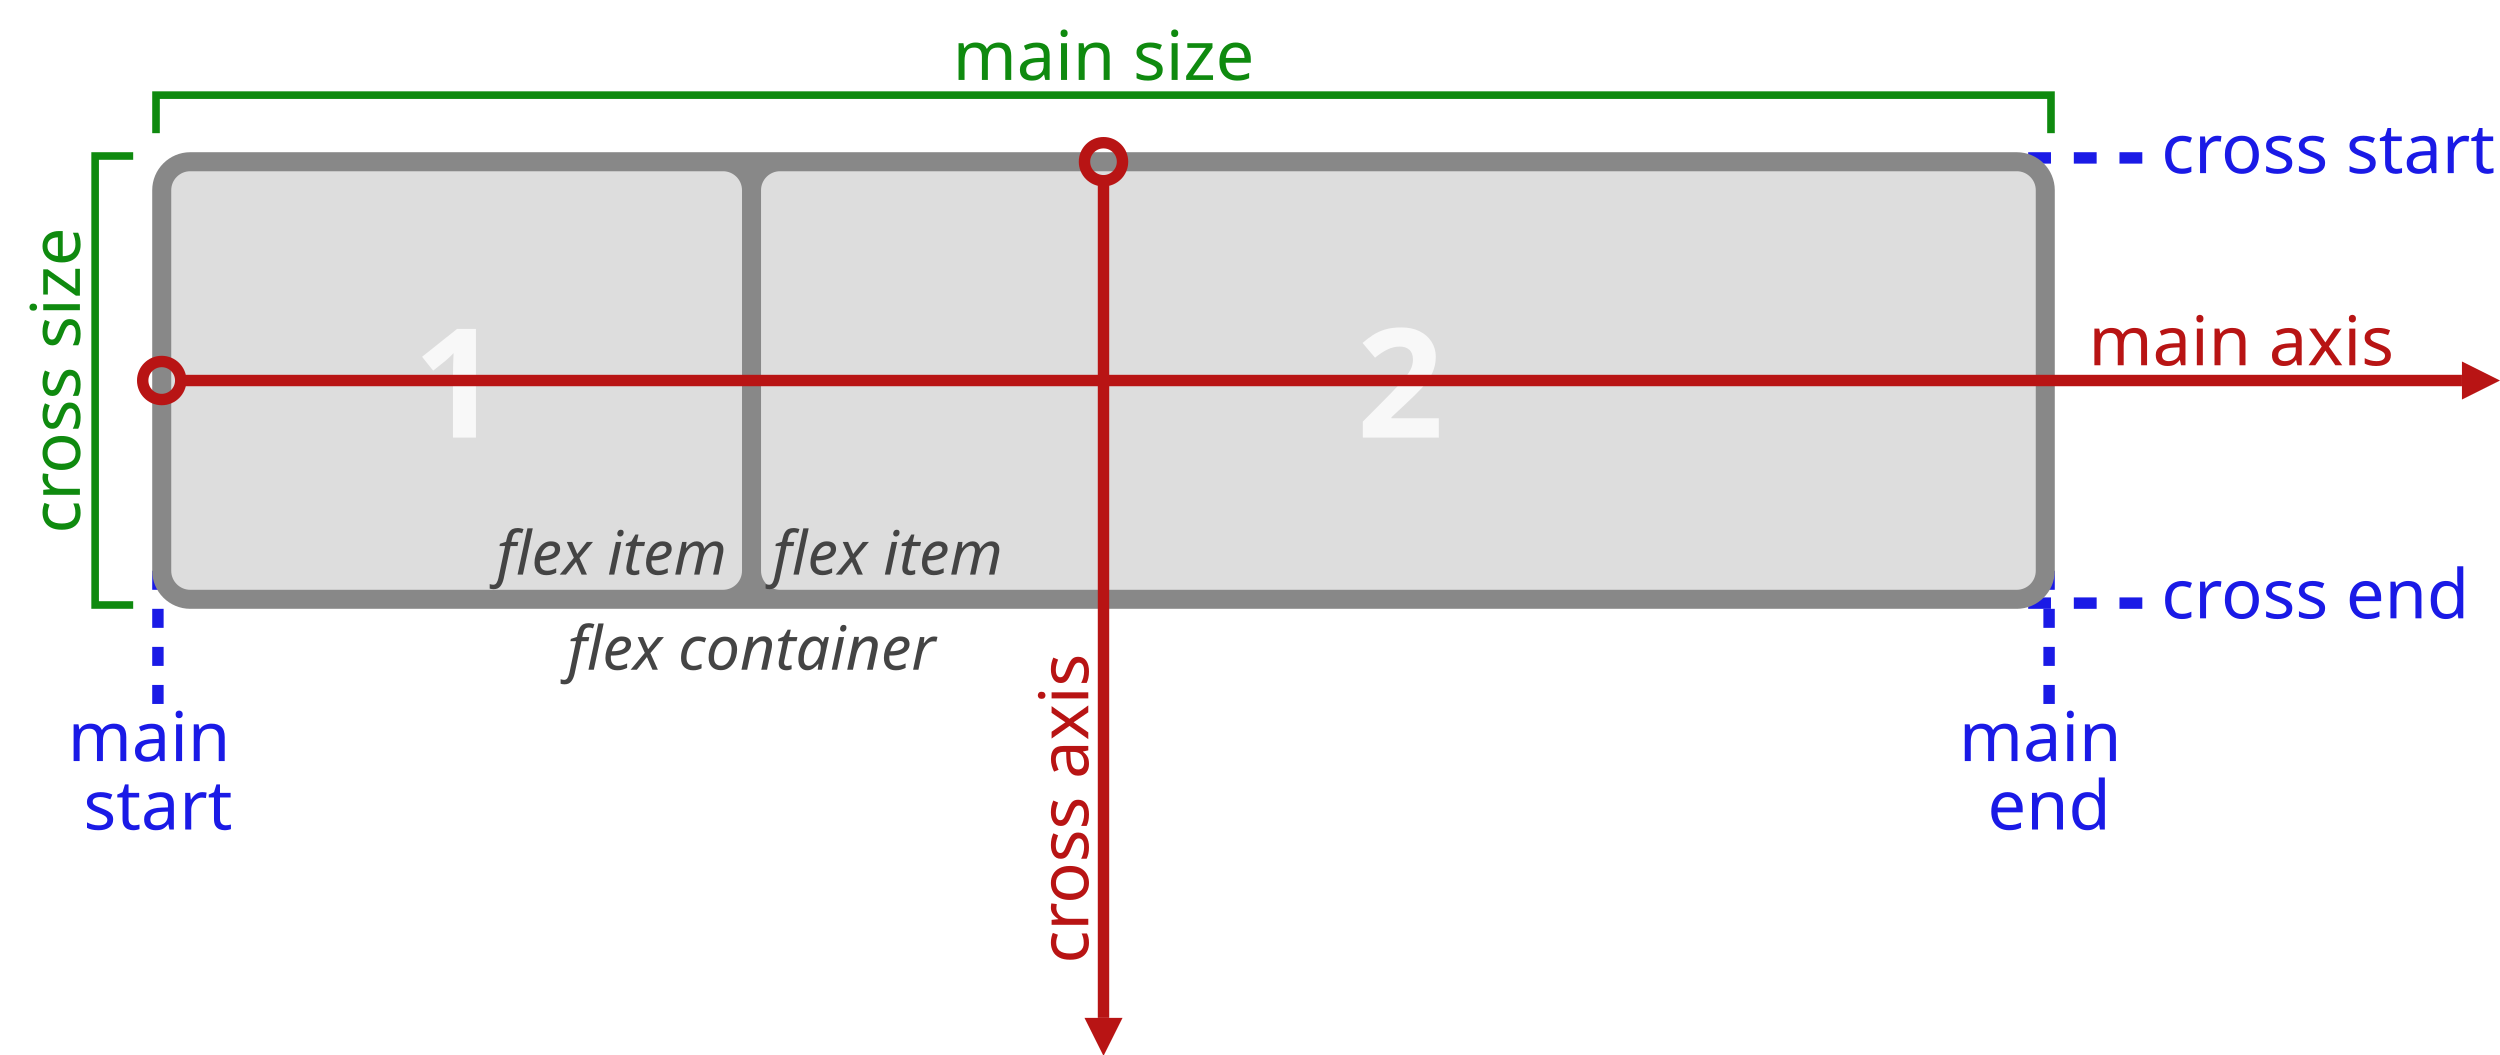
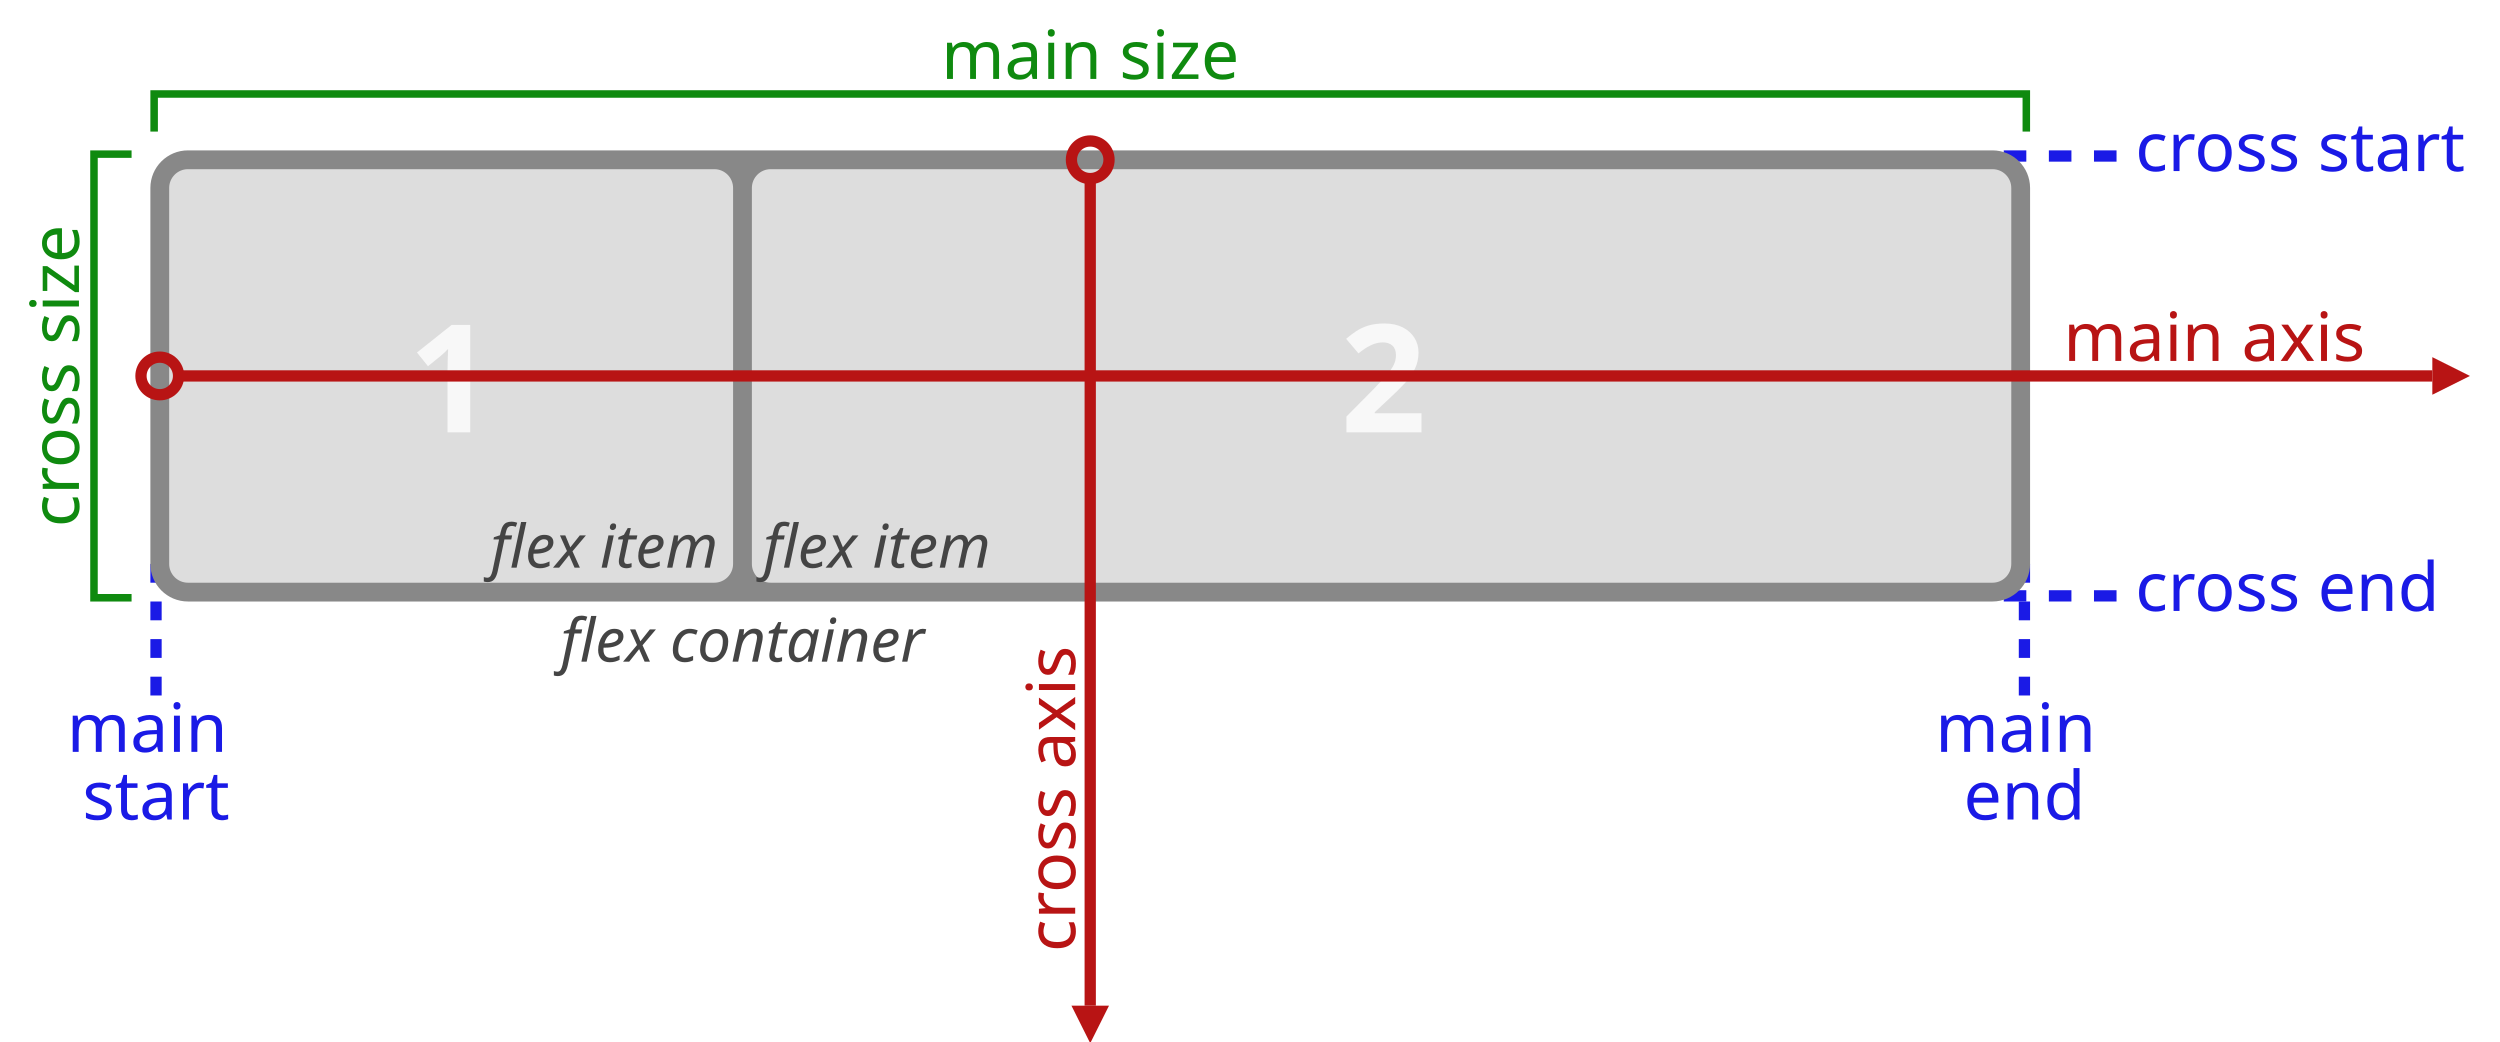
- <svg xmlns="http://www.w3.org/2000/svg" width="657" height="277" viewBox="0 0 657 277">
+ <svg xmlns="http://www.w3.org/2000/svg" width="665" height="277" viewBox="0 0 665 277">
  <style>
		:root { fill: transparent; }
		text,tspan { font-family: sans-serif; text-anchor: middle; font-size: 18px; fill: currentColor; }
		.container { fill: #888; }
		.item &gt; rect { fill: #ddd; }
		.item &gt; text { font-size: 40px; font-weight: bold; fill: #f8f8f8; }
		.arrow { color: hsl(0,80%,40%); stroke: currentColor; stroke-width: 3; }
		.arrow &gt; path + path { stroke: transparent; fill: currentColor; }
		.bracket { color: hsl(120,80%,30%); }
		.bracket &gt; path { stroke: currentColor; stroke-width: 2; }
		.side { color: hsl(240,80%,50%); }
		.side &gt; path { stroke-width: 3; stroke: currentColor; }
		.display, .item &gt; .display { font-size: 16px; font-weight: normal; font-style: italic; fill: #444; }
	</style>
  <g transform="translate(40,40)">
    <g class="side" transform="translate(503,1.5)">
      <path d="M -10 0 h 30" stroke-dasharray="6" />
      <text x="25" y="4" style="text-anchor: start; ">cross start</text>
    </g>
    <g class="side" transform="translate(503,118.5)">
      <path d="M -10 0 h 30" stroke-dasharray="6" />
      <text x="25" y="4" style="text-anchor: start; ">cross end</text>
    </g>
    <g class="side" transform="translate(1.5,120)">
      <path d="M 0 -10 v 40" stroke-dasharray="5 5" />
      <text x="0" y="40">
        <tspan>main</tspan>
        <tspan x="0" y="58">start</tspan>
      </text>
    </g>
    <g class="side" transform="translate(498.5,120)">
      <path d="M 0 -10 v 40" stroke-dasharray="5 5" />
      <text x="0" y="40">
        <tspan>main</tspan>
        <tspan x="0" y="58">end</tspan>
      </text>
    </g>
    <rect class="container" x="0" y="0" width="500" height="120" rx="10" ry="10" />
    <text x="157.5" y="136" class="display">flex container</text>
    <g class="item" transform="translate(5,5)">
      <rect x="0" y="0" width="150" height="110" rx="5" ry="5" />
      <text x="75" y="70">1</text>
      <text x="146" y="106" class="display" style="text-anchor: end;">flex item</text>
    </g>
    <g class="item" transform="translate(160,5)">
      <rect x="0" y="0" width="335" height="110" rx="5" ry="5" />
      <text x="168" y="70">2</text>
      <text x="3" y="106" class="display" style="text-anchor: start;">flex item</text>
    </g>
    <g class="arrow" transform="translate(-1,60)">
      <circle cx="3.5" cy="0" r="5" />
      <path d="M 8 0 h 600" />
      <path d="M 608 0 v -5 l 10 5 l -10 5 v -5" />
      <text x="550" y="-4" stroke="transparent" fill="black">main axis</text>
    </g>
    <g class="arrow" transform="translate(250,222.5) rotate(-90)">
      <circle cx="220" cy="0" r="5" />
      <path d="M 215 0 h -220" />
      <path d="M -5 0 v -5 l -10 5 l 10 5 v -5" />
      <text x="50" y="-4" stroke="transparent" fill="black">cross axis</text>
    </g>
    <g class="bracket" transform="translate(1,-15)">
      <path d="M 0 10 v -10 h 498 v 10" />
      <text x="249" y="-4">main size</text>
    </g>
    <g class="bracket" transform="translate(-15,119) rotate(-90)">
      <path d="M 0 10 v -10 h 118 v 10" />
      <text x="59" y="-4">cross size</text>
    </g>
  </g>
</svg>
